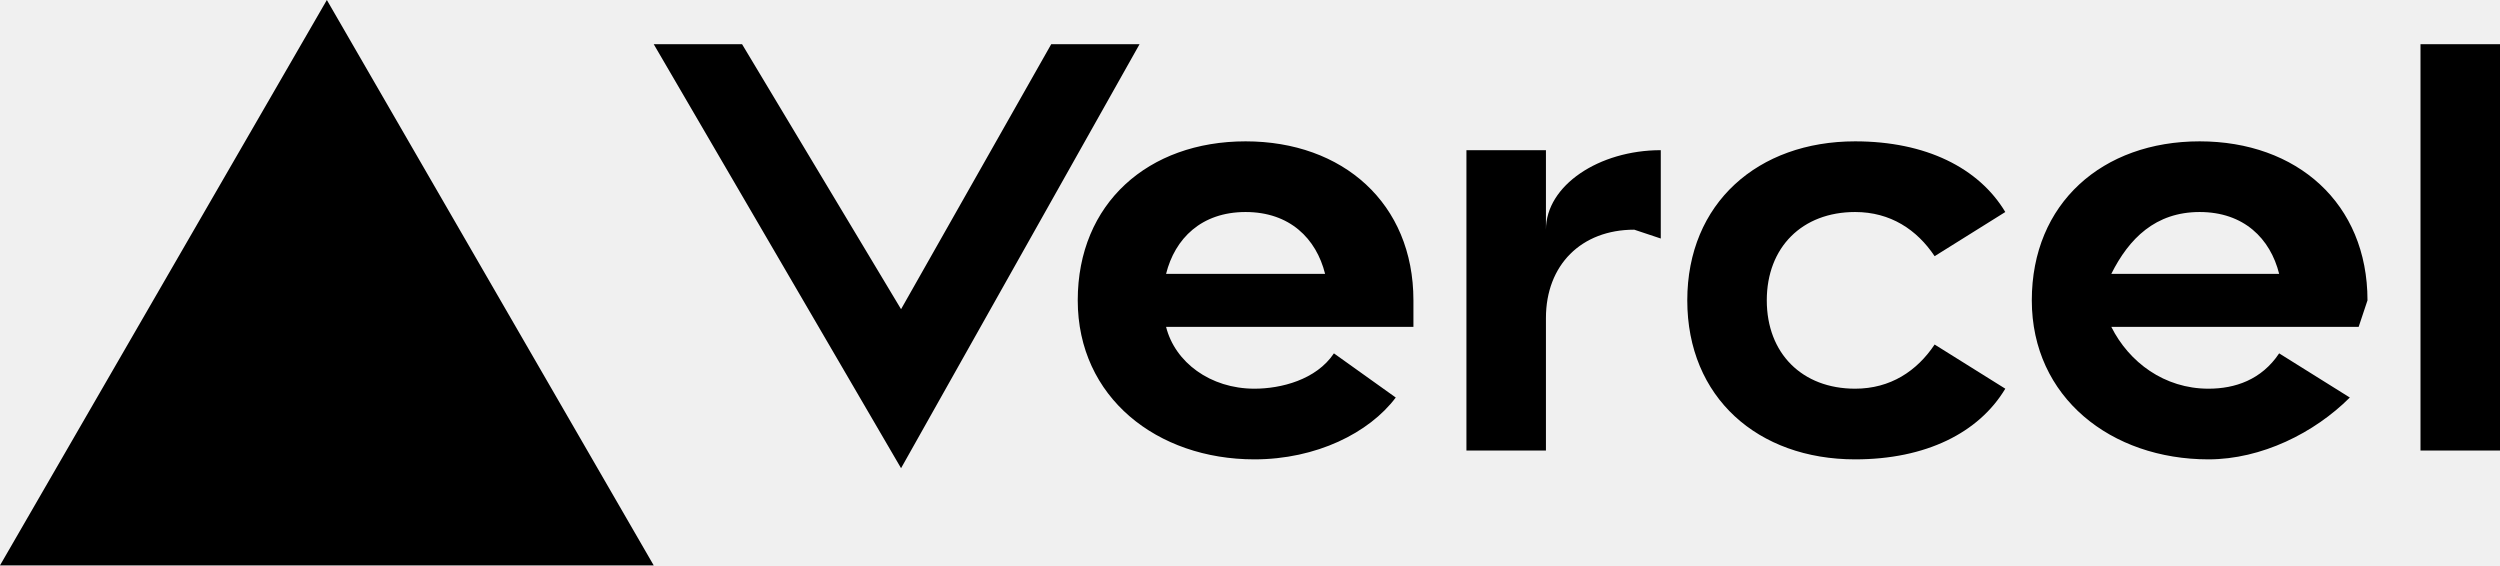
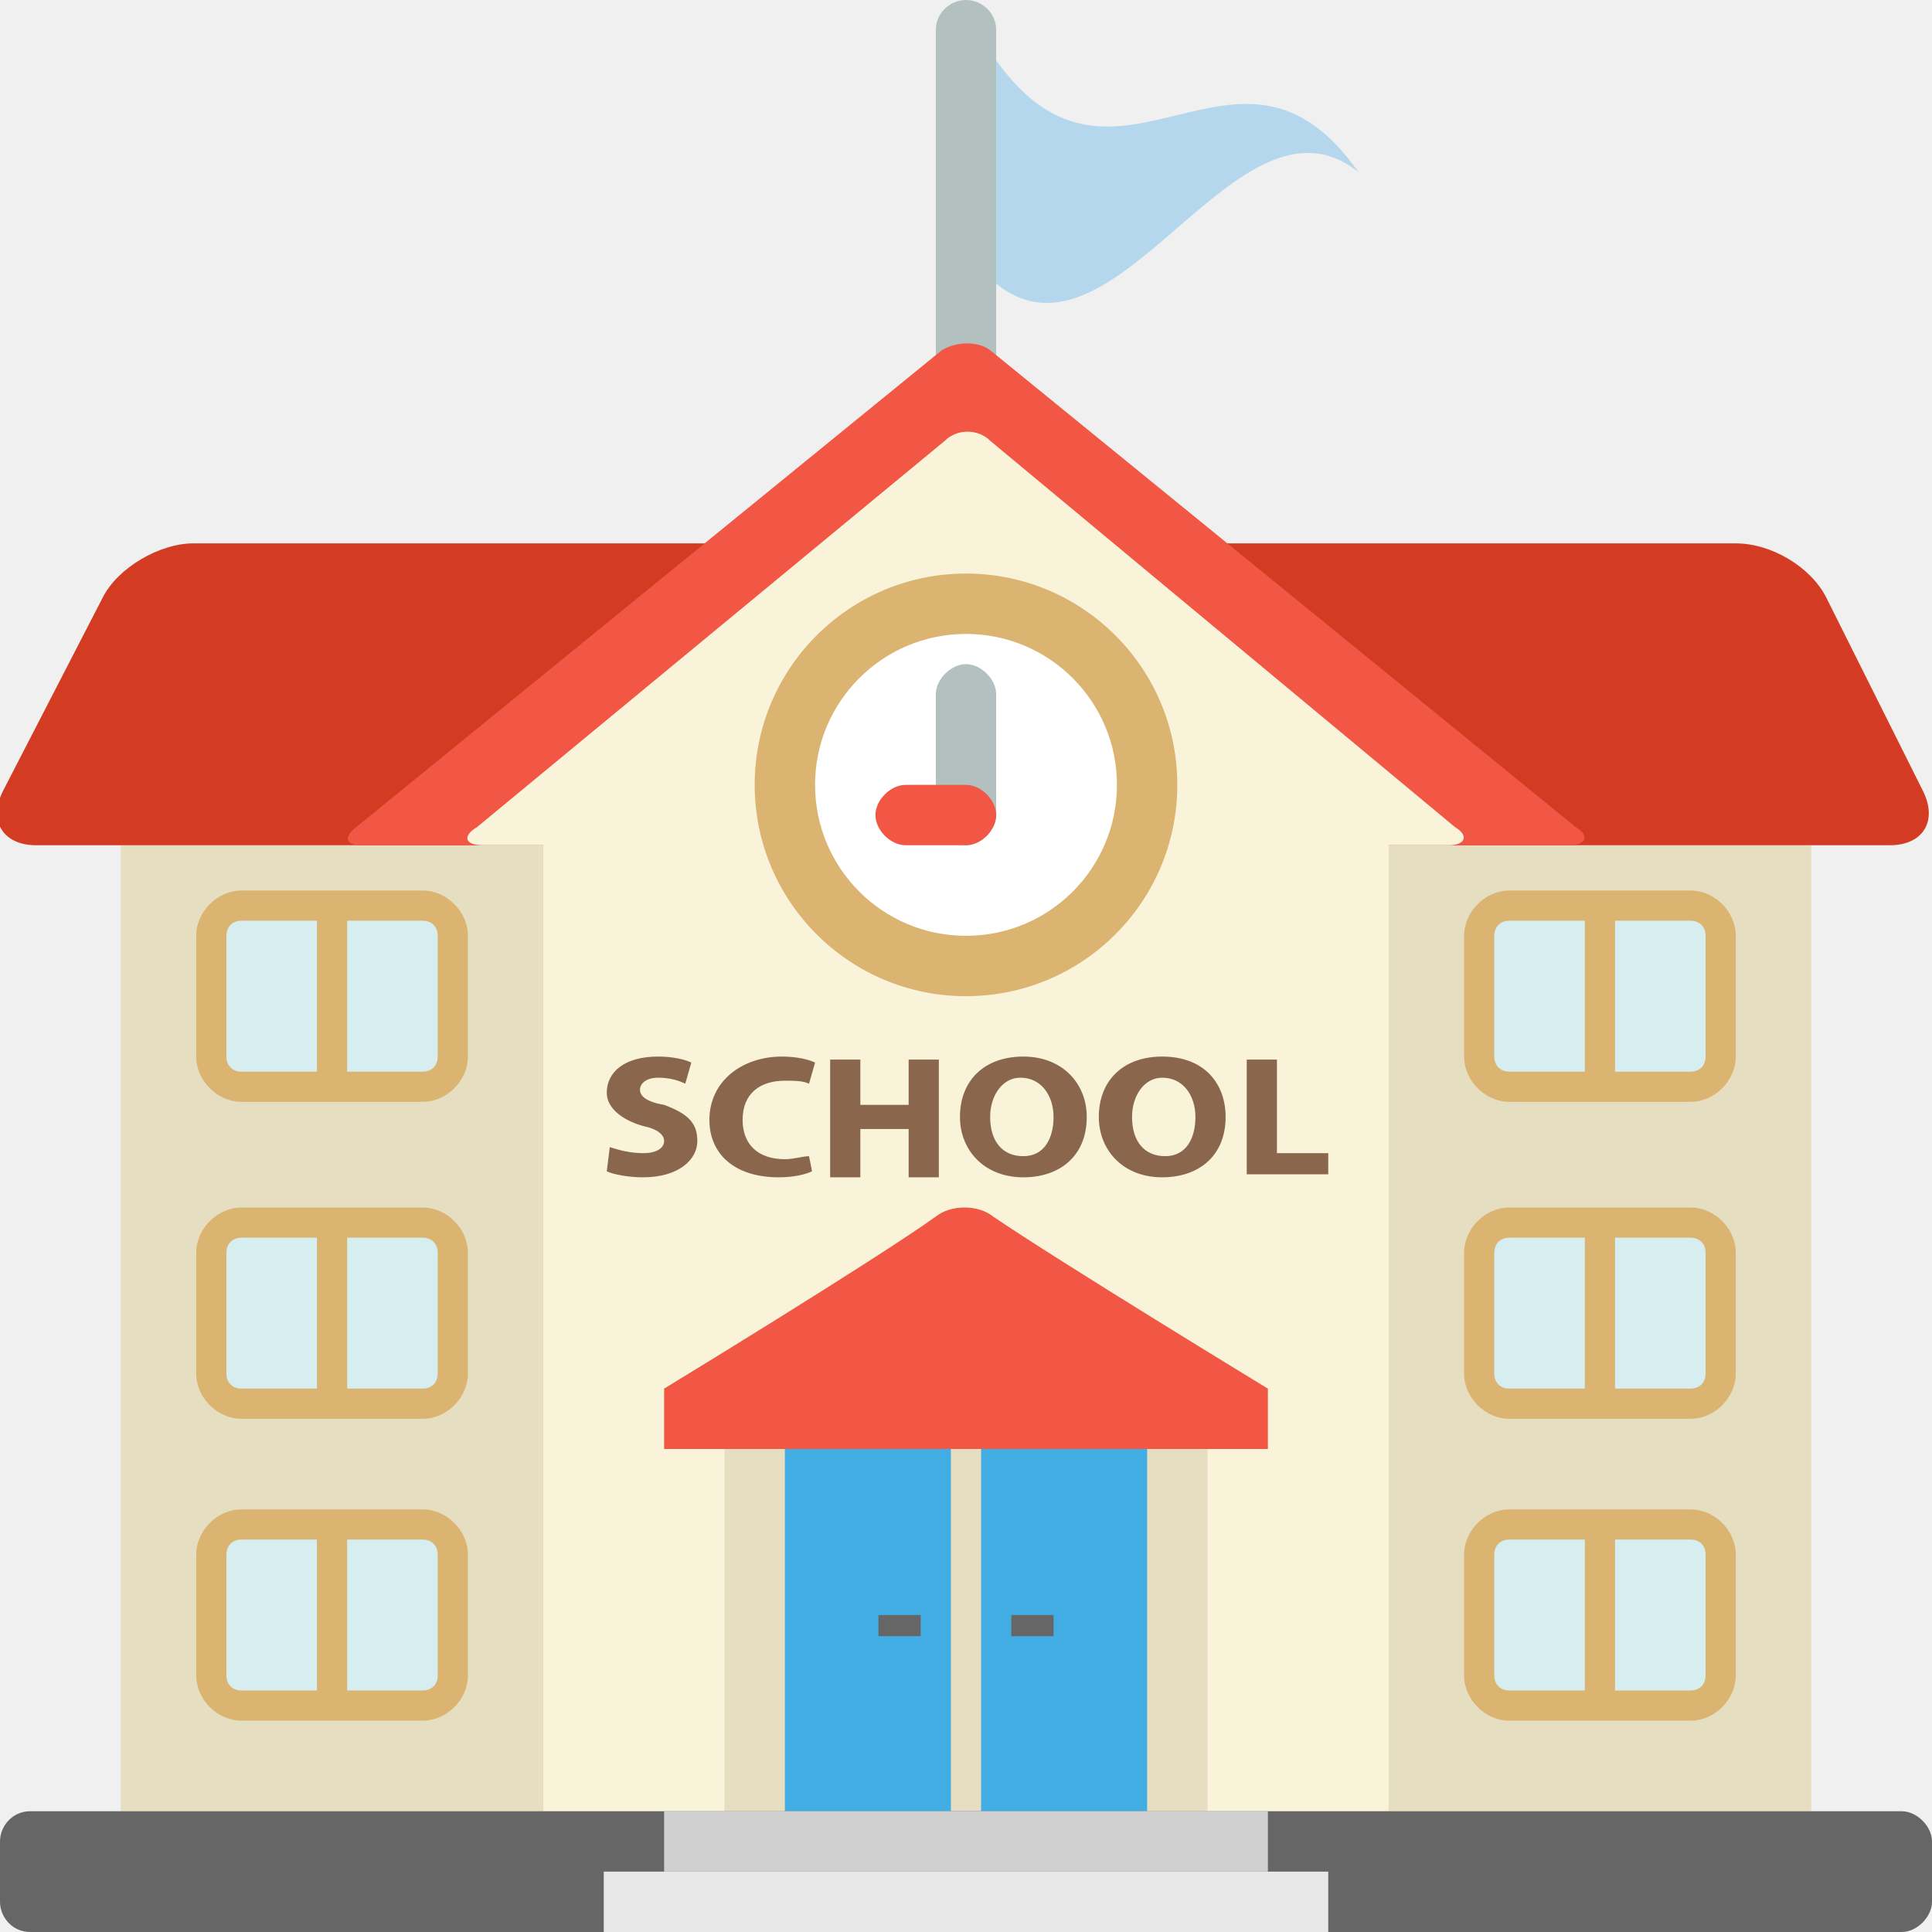
- <svg xmlns="http://www.w3.org/2000/svg" fill="none" viewBox="0 0 283 64">
-   <path fill="black" d="M141 16c-11 0-19 7-19 18s9 18 20 18c7 0 13-3 16-7l-7-5c-2 3-6 4-9 4-5 0-9-3-10-7h28v-3c0-11-8-18-19-18zm-9 15c1-4 4-7 9-7s8 3 9 7h-18zm117-15c-11 0-19 7-19 18s9 18 20 18c6 0 12-3 16-7l-8-5c-2 3-5 4-8 4-5 0-9-3-11-7h28l1-3c0-11-8-18-19-18zm-10 15c2-4 5-7 10-7s8 3 9 7h-19zm-39 3c0 6 4 10 10 10 4 0 7-2 9-5l8 5c-3 5-9 8-17 8-11 0-19-7-19-18s8-18 19-18c8 0 14 3 17 8l-8 5c-2-3-5-5-9-5-6 0-10 4-10 10zm83-29v46h-9V5h9zM37 0l37 64H0L37 0zm92 5-27 48L74 5h10l18 30 17-30h10zm59 12v10l-3-1c-6 0-10 4-10 10v15h-9V17h9v9c0-5 6-9 13-9z" />
+ <svg xmlns="http://www.w3.org/2000/svg" width="800px" height="800px" viewBox="0 0 64 64" aria-hidden="true" role="img" class="iconify iconify--emojione" preserveAspectRatio="xMidYMid meet">
+   <path d="M33 11.8c0 .5-.5 1-1 1s-1-.5-1-1V1c0-.6.5-1 1-1s1 .4 1 1v10.8" fill="#b2c1c0">
+ 
+ </path>
+   <path fill="#e5dec1" d="M4 28h56v32H4z">
+ 
+ </path>
+   <path d="M60.5 19.8c-.5-1-1.8-1.8-3-1.8H6.4c-1.1 0-2.5.8-3 1.8L.1 26.2c-.5 1 0 1.8 1.1 1.8h61.4c1.1 0 1.6-.8 1.1-1.8l-3.2-6.4" fill="#d33b23">
+ 
+ </path>
+   <g fill="#d6eef0">
+     <path d="M15 45c0 .5-.4 1-1 1H8c-.6 0-1-.5-1-1v-4c0-.5.4-1 1-1h6c.6 0 1 .5 1 1v4">
+ 
+ </path>
+     <path d="M15 35c0 .5-.4 1-1 1H8c-.6 0-1-.5-1-1v-4c0-.5.4-1 1-1h6c.6 0 1 .5 1 1v4">
+ 
+ </path>
+   </g>
+   <g fill="#dbb471">
+     <path d="M14 36.5H8c-.8 0-1.5-.7-1.5-1.5v-4c0-.8.7-1.5 1.5-1.5h6c.8 0 1.5.7 1.5 1.5v4c0 .8-.7 1.5-1.5 1.5m-6-6c-.3 0-.5.2-.5.5v4c0 .3.2.5.5.5h6c.3 0 .5-.2.5-.5v-4c0-.3-.2-.5-.5-.5H8">
+ 
+ </path>
+     <path d="M10.5 30h1v6h-1z">
+ 
+ </path>
+     <path d="M14 47H8c-.8 0-1.5-.7-1.5-1.5v-4c0-.8.7-1.5 1.5-1.5h6c.8 0 1.5.7 1.5 1.5v4c0 .8-.7 1.5-1.5 1.5m-6-6c-.3 0-.5.2-.5.5v4c0 .3.2.5.5.5h6c.3 0 .5-.2.5-.5v-4c0-.3-.2-.5-.5-.5H8">
+ 
+ </path>
+     <path d="M10.5 40.5h1v6h-1z">
+ 
+ </path>
+   </g>
+   <path d="M15 55c0 .5-.4 1-1 1H8c-.6 0-1-.5-1-1v-4c0-.5.4-1 1-1h6c.6 0 1 .5 1 1v4" fill="#d6eef0">
+ 
+ </path>
+   <g fill="#dbb471">
+     <path d="M14 57H8c-.8 0-1.5-.7-1.5-1.5v-4c0-.8.7-1.5 1.5-1.5h6c.8 0 1.5.7 1.5 1.5v4c0 .8-.7 1.5-1.5 1.5m-6-6c-.3 0-.5.2-.5.5v4c0 .3.2.5.5.5h6c.3 0 .5-.2.5-.5v-4c0-.3-.2-.5-.5-.5H8">
+ 
+ </path>
+     <path d="M10.5 50.5h1v6h-1z">
+ 
+ </path>
+   </g>
+   <g fill="#d6eef0">
+     <path d="M57 45c0 .5-.5 1-1 1h-6c-.5 0-1-.5-1-1v-4c0-.5.5-1 1-1h6c.5 0 1 .5 1 1v4">
+ 
+ </path>
+     <path d="M57 35c0 .5-.5 1-1 1h-6c-.5 0-1-.5-1-1v-4c0-.5.5-1 1-1h6c.5 0 1 .5 1 1v4">
+ 
+ </path>
+   </g>
+   <g fill="#dbb471">
+     <path d="M56 36.5h-6c-.8 0-1.5-.7-1.5-1.5v-4c0-.8.7-1.5 1.5-1.5h6c.8 0 1.5.7 1.5 1.5v4c0 .8-.7 1.5-1.5 1.5m-6-6c-.3 0-.5.2-.5.5v4c0 .3.2.5.5.5h6c.3 0 .5-.2.5-.5v-4c0-.3-.2-.5-.5-.5h-6">
+ 
+ </path>
+     <path d="M52.5 30h1v6h-1z">
+ 
+ </path>
+     <path d="M56 47h-6c-.8 0-1.5-.7-1.5-1.5v-4c0-.8.7-1.5 1.5-1.5h6c.8 0 1.5.7 1.5 1.5v4c0 .8-.7 1.5-1.5 1.5m-6-6c-.3 0-.5.2-.5.5v4c0 .3.2.5.5.5h6c.3 0 .5-.2.5-.5v-4c0-.3-.2-.5-.5-.5h-6">
+ 
+ </path>
+     <path d="M52.5 40.5h1v6h-1z">
+ 
+ </path>
+   </g>
+   <path d="M57 55c0 .5-.5 1-1 1h-6c-.5 0-1-.5-1-1v-4c0-.5.5-1 1-1h6c.5 0 1 .5 1 1v4" fill="#d6eef0">
+ 
+ </path>
+   <g fill="#dbb471">
+     <path d="M56 57h-6c-.8 0-1.5-.7-1.5-1.5v-4c0-.8.7-1.5 1.5-1.5h6c.8 0 1.5.7 1.5 1.5v4c0 .8-.7 1.5-1.5 1.5m-6-6c-.3 0-.5.2-.5.5v4c0 .3.2.5.5.5h6c.3 0 .5-.2.5-.5v-4c0-.3-.2-.5-.5-.5h-6">
+ 
+ </path>
+     <path d="M52.5 50.5h1v6h-1z">
+ 
+ </path>
+   </g>
+   <path d="M32.8 11.6c-.4-.3-1.1-.3-1.6 0L11.8 27.4c-.4.3-.4.6.2.6h40c.5 0 .7-.3.2-.6L32.8 11.6" fill="#f15744">
+ 
+ </path>
+   <path d="M48.2 27.4L32.8 14.6c-.4-.4-1.1-.4-1.5 0L15.8 27.4c-.5.3-.4.6.2.6h2v32h28V28h2c.5 0 .7-.3.2-.6" fill="#f9f3d9">
+ 
+ </path>
+   <path fill="#e5dec1" d="M24 45h16v15H24z">
+ 
+ </path>
+   <path fill="#42ade2" d="M26 45h12v15H26z">
+ 
+ </path>
+   <g fill="#89664c">
+     <path d="M20.2 38c.3.1.7.2 1.1.2c.5 0 .7-.2.7-.4s-.2-.4-.7-.5c-.7-.2-1.2-.6-1.2-1.1c0-.7.6-1.2 1.7-1.2c.5 0 .9.1 1.1.2l-.2.7c-.2-.1-.5-.2-.9-.2s-.6.2-.6.4s.2.4.8.5c.8.3 1.1.6 1.1 1.2s-.6 1.2-1.8 1.2c-.5 0-1-.1-1.2-.2l.1-.8">
+ 
+ </path>
+     <path d="M26.9 38.8c-.2.1-.6.2-1.1.2c-1.5 0-2.3-.8-2.3-1.9c0-1.3 1.1-2.1 2.4-2.1c.5 0 .9.1 1.1.2l-.2.7c-.2-.1-.5-.1-.8-.1c-.8 0-1.4.4-1.4 1.3c0 .8.5 1.3 1.4 1.3c.3 0 .6-.1.8-.1l.1.5">
+ 
+ </path>
+     <path d="M28.5 35.1v1.5h1.6v-1.5h1V39h-1v-1.6h-1.6V39h-1v-3.9h1">
+ 
+ </path>
+     <path d="M36 37c0 1.3-.9 2-2.1 2c-1.3 0-2.1-.9-2.1-2c0-1.2.8-2 2.1-2s2.1.9 2.1 2m-3.2 0c0 .8.4 1.3 1.1 1.3c.7 0 1-.6 1-1.3c0-.7-.4-1.3-1.1-1.3c-.6 0-1 .6-1 1.3">
+ 
+ </path>
+     <path d="M40.6 37c0 1.3-.9 2-2.1 2c-1.3 0-2.1-.9-2.1-2c0-1.2.8-2 2.1-2c1.4 0 2.1.9 2.1 2m-3.1 0c0 .8.4 1.3 1.1 1.3c.7 0 1-.6 1-1.3c0-.7-.4-1.3-1.1-1.3c-.6 0-1 .6-1 1.3">
+ 
+ </path>
+     <path d="M41.3 35.1h1v3.1H44v.7h-2.7v-3.8">
+ 
+ </path>
+   </g>
+   <circle cx="32" cy="26" r="7" fill="#dbb471">
+ 
+ </circle>
+   <circle cx="32" cy="26" r="5" fill="#ffffff">
+ 
+ </circle>
+   <path fill="#e5dec1" d="M31.5 45h1v15h-1z">
+ 
+ </path>
+   <path d="M32 22c-.5 0-1 .5-1 1v4c0 .5.5 1 1 1s1-.5 1-1v-4c0-.5-.5-1-1-1" fill="#b2c1c0">
+ 
+ </path>
+   <path d="M32 26h-2c-.5 0-1 .5-1 1s.5 1 1 1h2c.5 0 1-.5 1-1s-.5-1-1-1" fill="#f15744">
+ 
+ </path>
+   <path d="M33 2v7.4c4 3.2 8-6.9 12-3.7C41 0 37 7.6 33 2z" fill="#b4d7ee">
+ 
+ </path>
+   <path d="M32.9 40.3c-.5-.4-1.4-.4-1.9 0c-2.1 1.5-9 5.7-9 5.7v2h20v-2s-6.9-4.2-9.1-5.7" fill="#f15744">
+ 
+ </path>
+   <path d="M63 60H1c-.6 0-1 .5-1 1v2c0 .5.4 1 1 1h62c.5 0 1-.5 1-1v-2c0-.5-.5-1-1-1" fill="#666">
+ 
+ </path>
+   <path fill="#e8e8e8" d="M20 62h24v2H20z">
+ 
+ </path>
+   <path fill="#d0d0d0" d="M22 60h20v2H22z">
+ 
+ </path>
+   <g fill="#666">
+     <path d="M29.1 53.5h1.4v.7h-1.4z">
+ 
+ </path>
+     <path d="M33.5 53.5h1.4v.7h-1.4z">
+ 
+ </path>
+   </g>
</svg>
